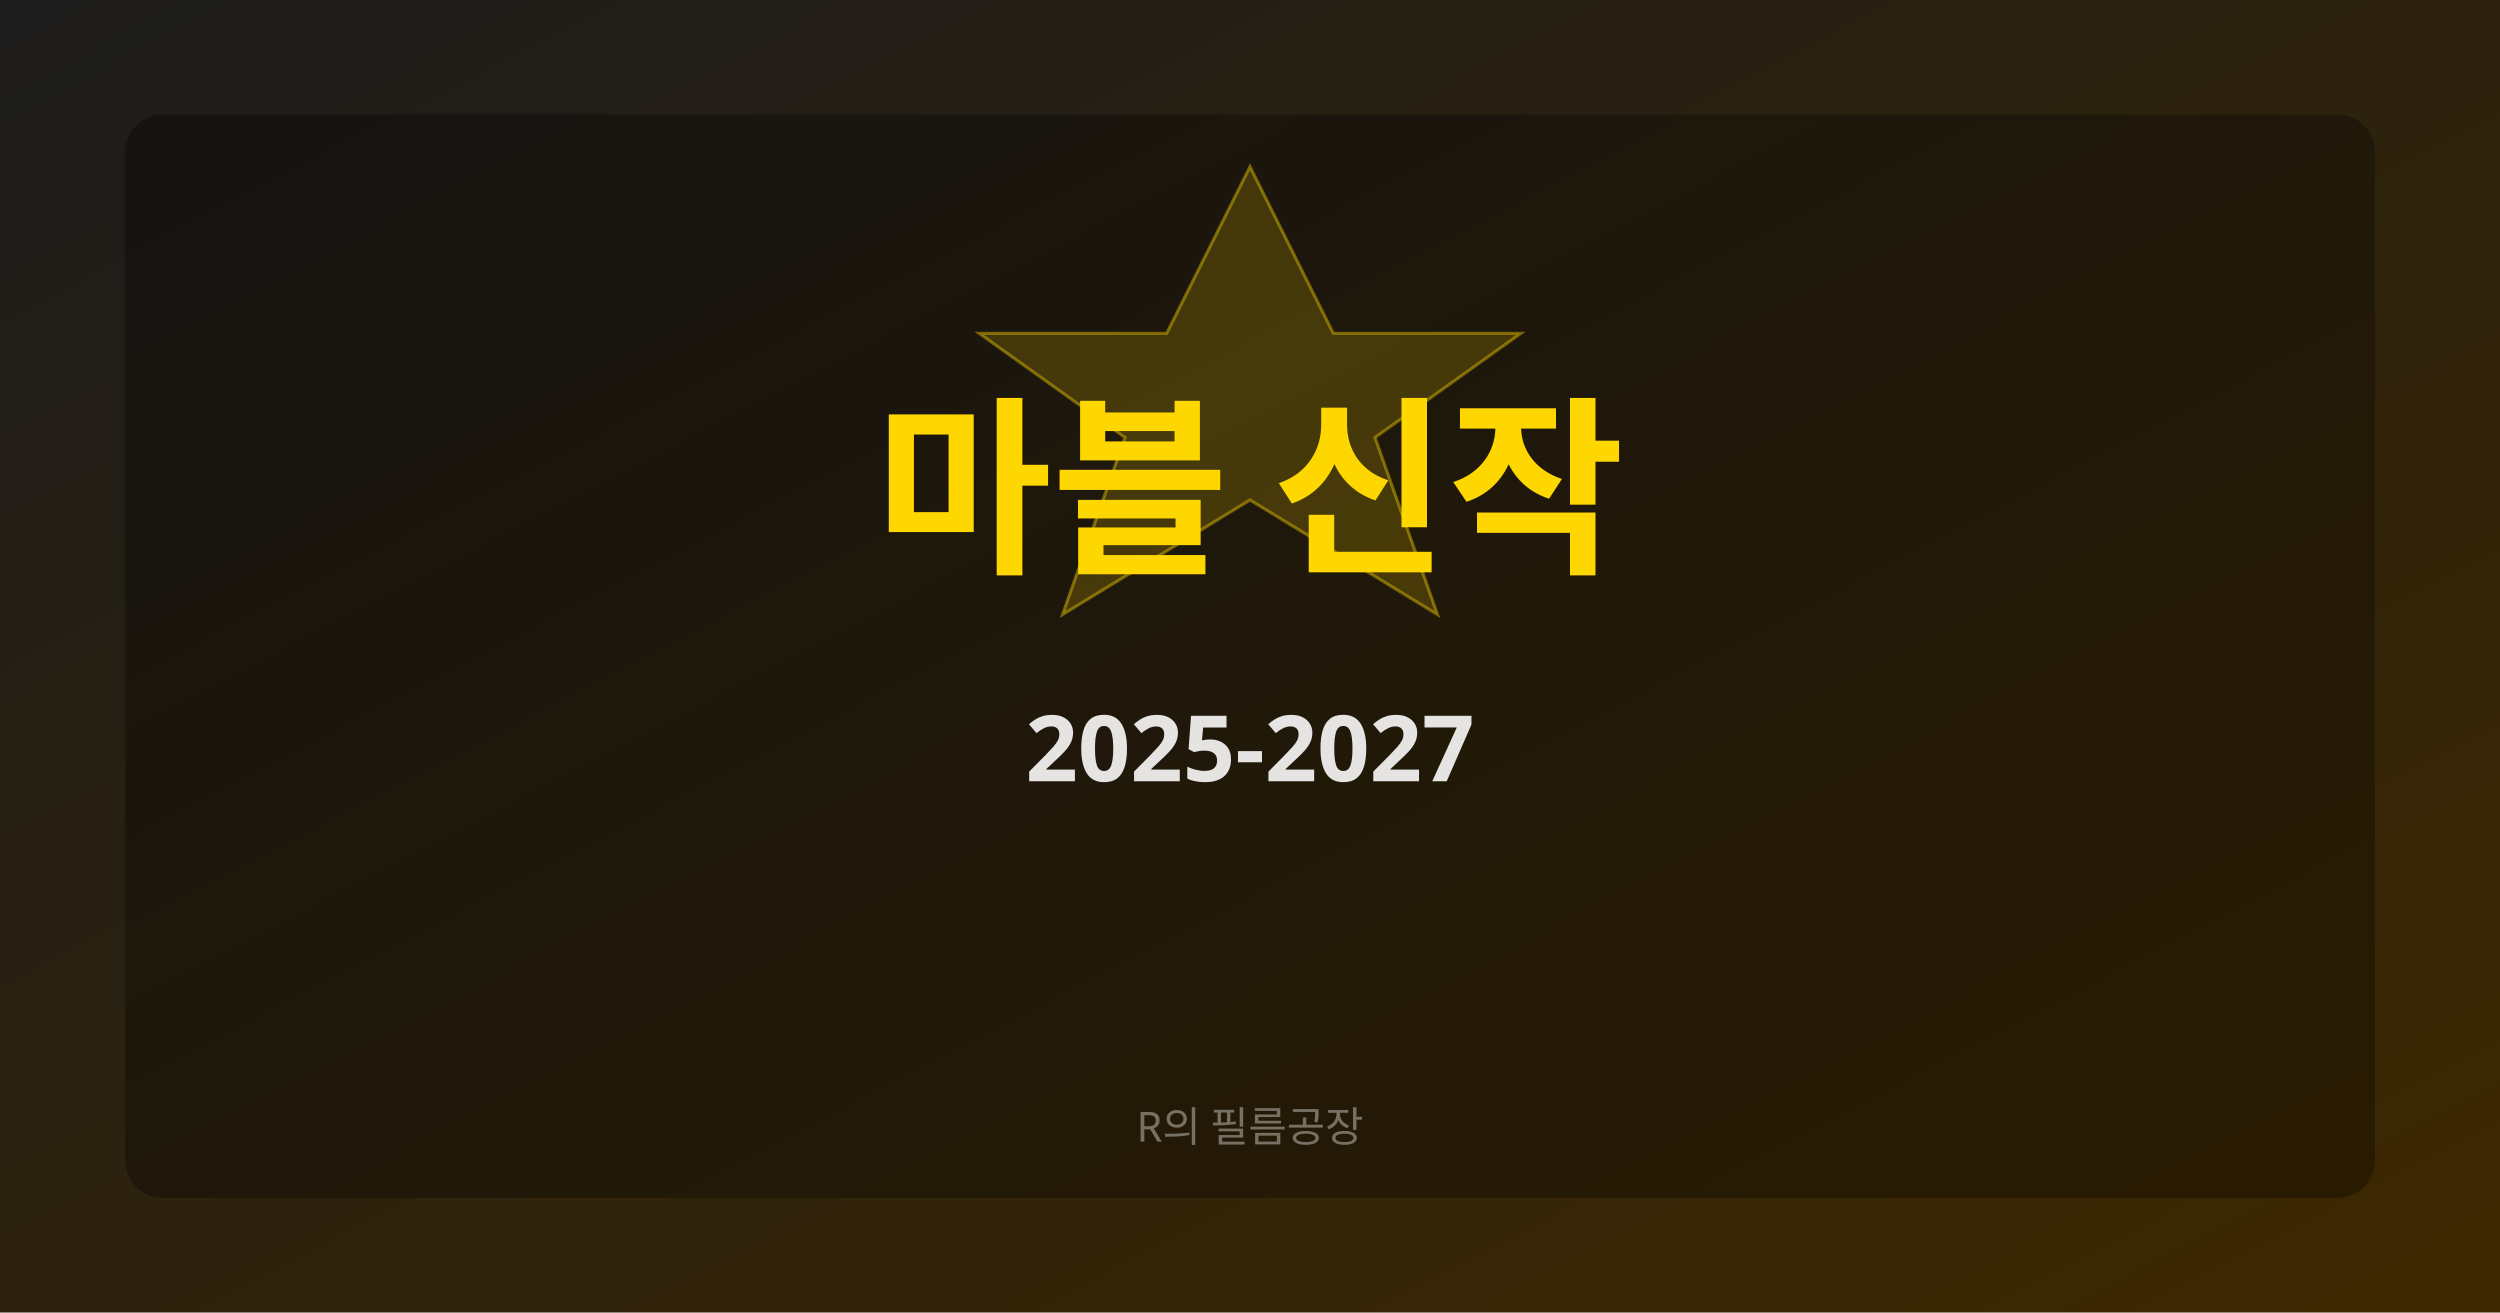
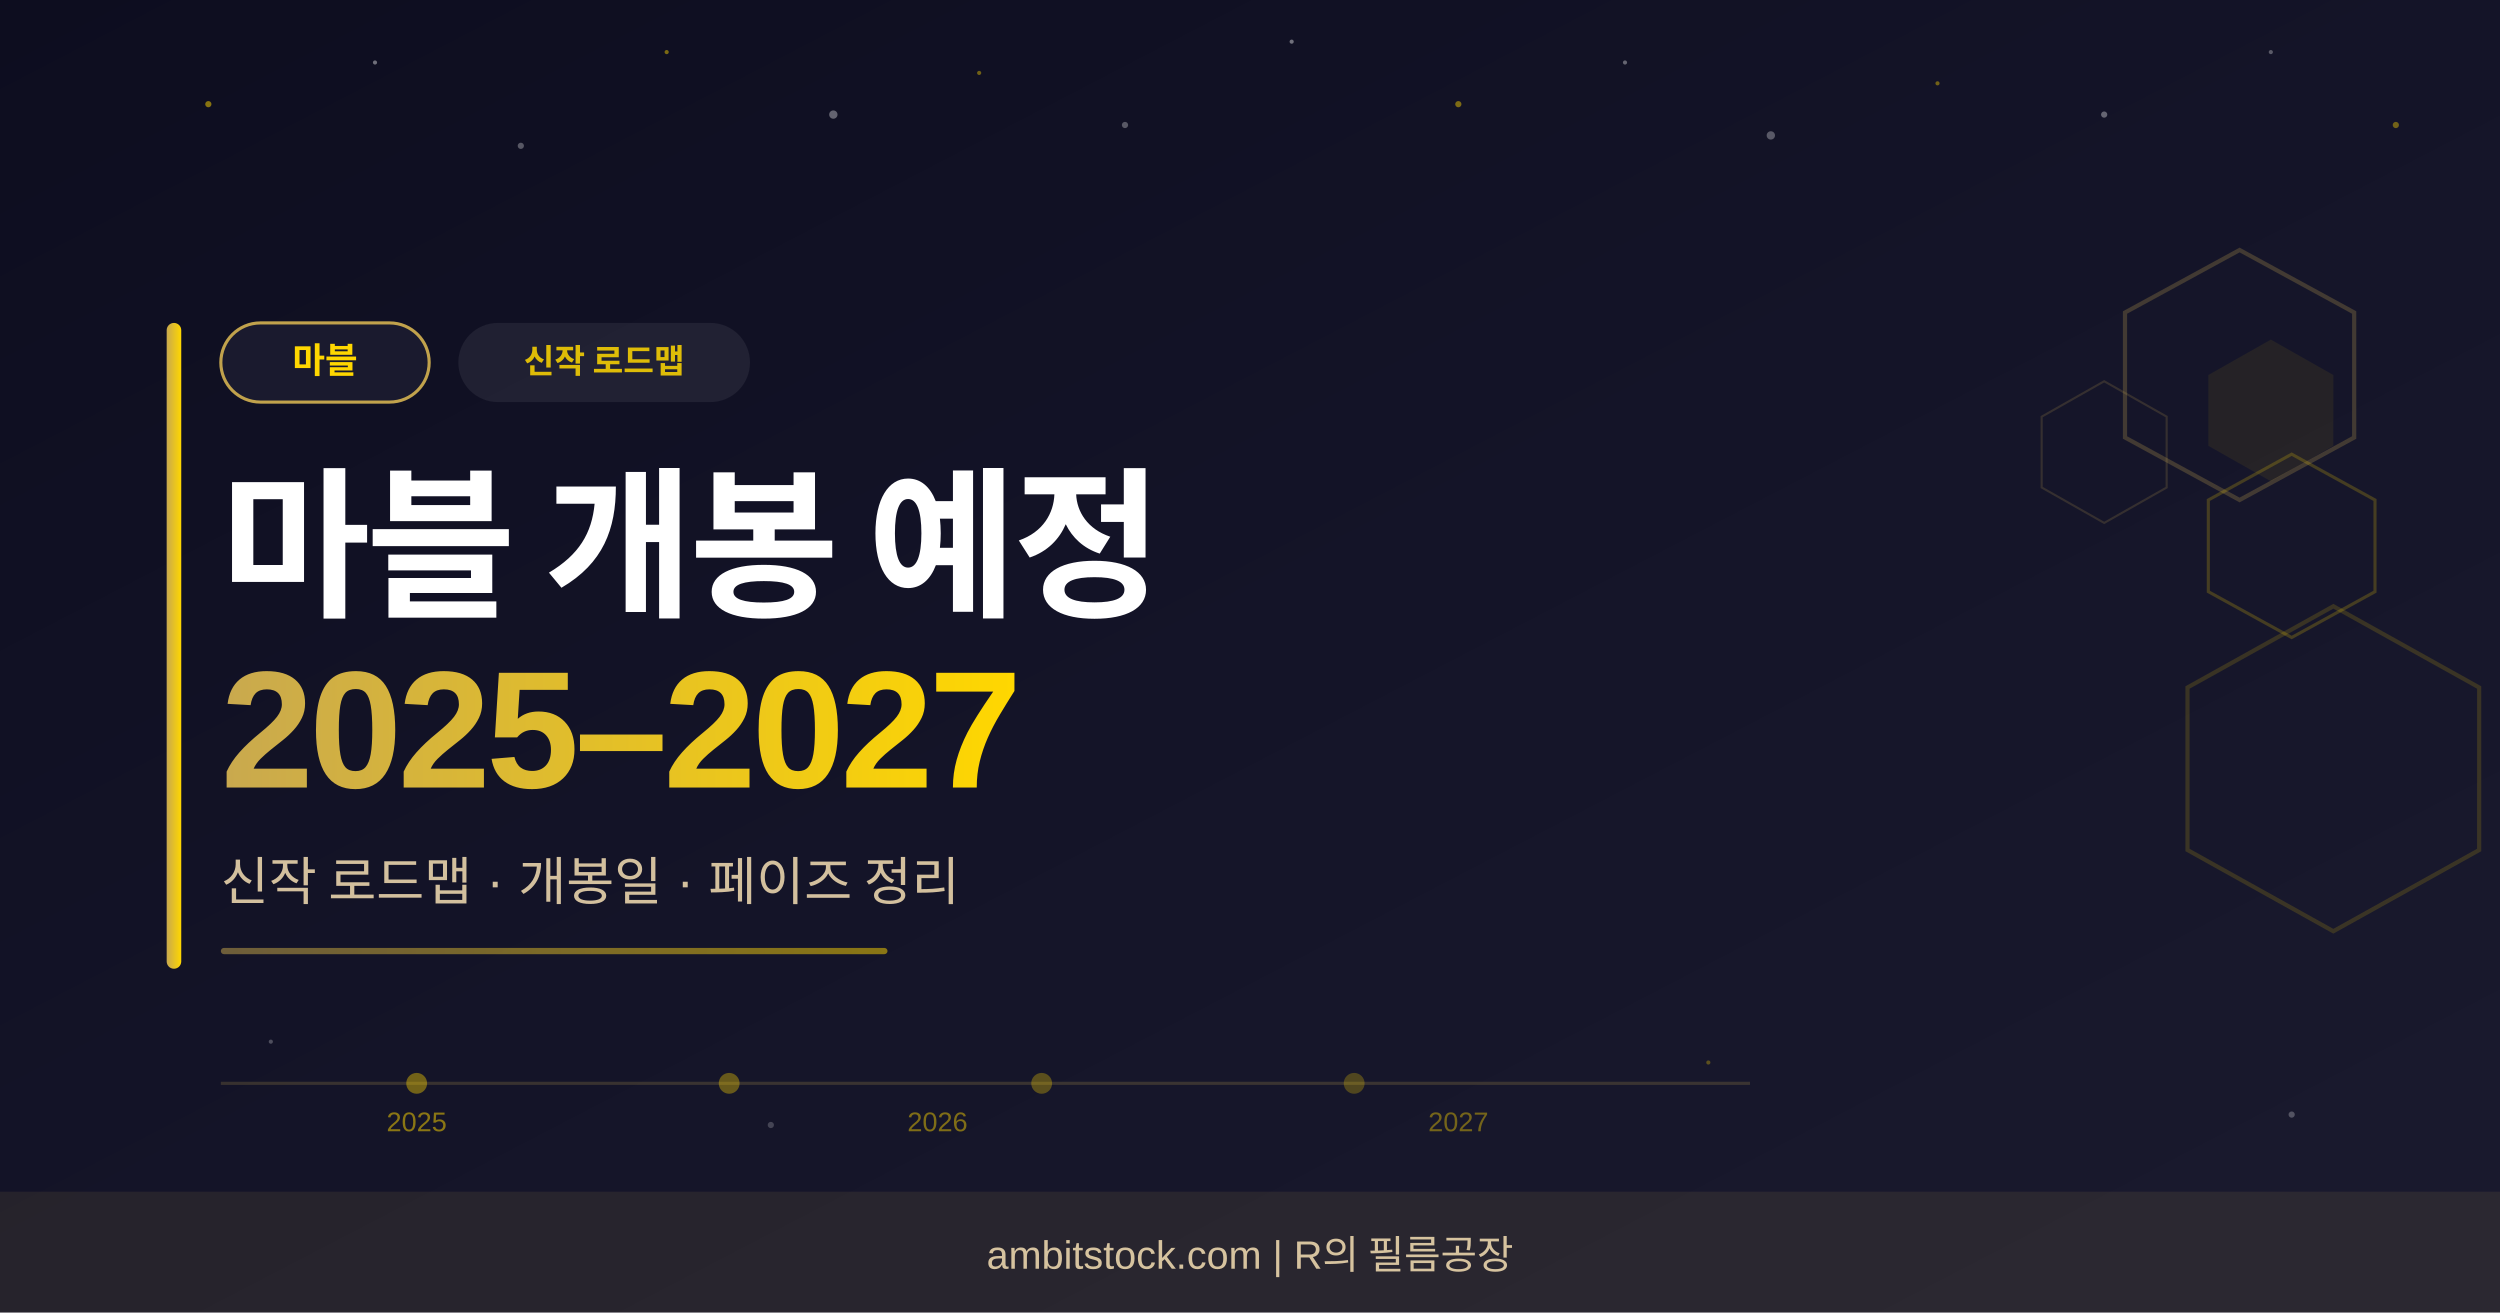
- <svg xmlns="http://www.w3.org/2000/svg" width="1200" height="630">
+ <svg xmlns="http://www.w3.org/2000/svg" viewBox="0 0 1200 630" width="1200" height="630">
  <defs>
    <linearGradient id="bg" x1="0%" y1="0%" x2="100%" y2="100%">
-       <stop offset="0%" style="stop-color:#1c1c1c" />
-       <stop offset="100%" style="stop-color:#3d2800" />
+       <stop offset="0%" style="stop-color:#0d0d1f" />
+       <stop offset="50%" style="stop-color:#141428" />
+       <stop offset="100%" style="stop-color:#1a1a2e" />
+     </linearGradient>
+     <linearGradient id="gold" x1="0%" y1="0%" x2="100%" y2="0%">
+       <stop offset="0%" style="stop-color:#c9a94e" />
+       <stop offset="100%" style="stop-color:#ffd700" />
+     </linearGradient>
+     <linearGradient id="goldv" x1="0%" y1="0%" x2="0%" y2="100%">
+       <stop offset="0%" style="stop-color:#ffd700" />
+       <stop offset="100%" style="stop-color:#c9a94e" />
    </linearGradient>
  </defs>
  <rect width="1200" height="630" fill="url(#bg)" />
-   <rect x="60" y="55" width="1080" height="520" rx="18" fill="rgba(0,0,0,0.30)" />
-   <polygon points="600,80 640,160 730,160 660,210 690,295 600,240 510,295 540,210 470,160 560,160" fill="rgba(255,215,0,0.18)" stroke="rgba(255,215,0,0.4)" stroke-width="1.5" />
-   <text x="600" y="268" text-anchor="middle" font-size="92" font-weight="900" fill="#ffd700" font-family="Pretendard, sans-serif">마블 신작</text>
-   <text x="600" y="375" text-anchor="middle" font-size="44" font-weight="700" fill="rgba(255,255,255,0.88)" font-family="Pretendard, sans-serif">2025-2027</text>
-   <text x="600" y="548" text-anchor="middle" font-size="20" fill="rgba(255,255,255,0.38)" font-family="Pretendard, sans-serif">R의 필름공장</text>
+   <circle cx="100" cy="50" r="1.5" fill="#ffd700" opacity="0.5" />
+   <circle cx="180" cy="30" r="1" fill="white" opacity="0.4" />
+   <circle cx="250" cy="70" r="1.5" fill="white" opacity="0.3" />
+   <circle cx="320" cy="25" r="1" fill="#ffd700" opacity="0.45" />
+   <circle cx="400" cy="55" r="2" fill="white" opacity="0.35" />
+   <circle cx="470" cy="35" r="1" fill="#ffd700" opacity="0.4" />
+   <circle cx="540" cy="60" r="1.5" fill="white" opacity="0.3" />
+   <circle cx="620" cy="20" r="1" fill="white" opacity="0.4" />
+   <circle cx="700" cy="50" r="1.5" fill="#ffd700" opacity="0.45" />
+   <circle cx="780" cy="30" r="1" fill="white" opacity="0.35" />
+   <circle cx="850" cy="65" r="2" fill="white" opacity="0.3" />
+   <circle cx="930" cy="40" r="1" fill="#ffd700" opacity="0.4" />
+   <circle cx="1010" cy="55" r="1.5" fill="white" opacity="0.35" />
+   <circle cx="1090" cy="25" r="1" fill="white" opacity="0.3" />
+   <circle cx="1150" cy="60" r="1.5" fill="#ffd700" opacity="0.4" />
+   <circle cx="130" cy="500" r="1" fill="white" opacity="0.25" />
+   <circle cx="370" cy="540" r="1.5" fill="white" opacity="0.2" />
+   <circle cx="820" cy="510" r="1" fill="#ffd700" opacity="0.3" />
+   <circle cx="1100" cy="535" r="1.5" fill="white" opacity="0.25" />
+   <polygon points="1020,150 1075,120 1130,150 1130,210 1075,240 1020,210" fill="none" stroke="#c9a94e" stroke-width="2" opacity="0.25" />
+   <polygon points="1060,240 1100,218 1140,240 1140,284 1100,306 1060,284" fill="none" stroke="#ffd700" stroke-width="1.5" opacity="0.2" />
+   <polygon points="980,200 1010,183 1040,200 1040,234 1010,251 980,234" fill="none" stroke="#c9a94e" stroke-width="1" opacity="0.18" />
+   <polygon points="1050,330 1120,291 1190,330 1190,408 1120,447 1050,408" fill="none" stroke="#ffd700" stroke-width="2" opacity="0.15" />
+   <polygon points="1060,180 1090,163 1120,180 1120,214 1090,231 1060,214" fill="#ffd700" opacity="0.07" />
+   <line x1="106" y1="520" x2="840" y2="520" stroke="#c9a94e" stroke-width="1.5" opacity="0.2" />
+   <circle cx="200" cy="520" r="5" fill="#ffd700" opacity="0.4" />
+   <circle cx="350" cy="520" r="5" fill="#ffd700" opacity="0.35" />
+   <circle cx="500" cy="520" r="5" fill="#ffd700" opacity="0.3" />
+   <circle cx="650" cy="520" r="5" fill="#ffd700" opacity="0.25" />
+   <text x="200" y="543" font-family="Arial, sans-serif" font-size="13" fill="#ffd700" text-anchor="middle" opacity="0.5">2025</text>
+   <text x="450" y="543" font-family="Arial, sans-serif" font-size="13" fill="#ffd700" text-anchor="middle" opacity="0.45">2026</text>
+   <text x="700" y="543" font-family="Arial, sans-serif" font-size="13" fill="#ffd700" text-anchor="middle" opacity="0.4">2027</text>
+   <rect x="80" y="155" width="7" height="310" fill="url(#gold)" rx="3.5" />
+   <rect x="106" y="155" width="100" height="38" rx="19" fill="#1a1a2e" stroke="#c9a94e" stroke-width="1.5" opacity="0.95" />
+   <text x="156" y="179" font-family="Arial, sans-serif" font-size="17" font-weight="700" fill="#ffd700" text-anchor="middle">마블</text>
+   <rect x="220" y="155" width="140" height="38" rx="19" fill="#ffffff" opacity="0.07" />
+   <text x="290" y="179" font-family="Arial, sans-serif" font-size="16" font-weight="600" fill="#ffd700" text-anchor="middle" opacity="0.85">신작 로드맵</text>
+   <text x="106" y="290" font-family="Arial Black, Arial, sans-serif" font-size="78" font-weight="900" fill="white" letter-spacing="-2">마블 개봉 예정</text>
+   <text x="106" y="378" font-family="Arial Black, Arial, sans-serif" font-size="80" font-weight="900" fill="url(#gold)" letter-spacing="-2">2025–2027</text>
+   <text x="106" y="432" font-family="Arial, sans-serif" font-size="25" font-weight="400" fill="#f5deb3" opacity="0.85">신작 로드맵 · 개봉일 · 페이즈 정리</text>
+   <rect x="106" y="455" width="320" height="3" fill="url(#gold)" rx="1.5" opacity="0.5" />
+   <rect x="0" y="572" width="1200" height="58" fill="#c9a94e" opacity="0.1" />
+   <text x="600" y="609" font-family="Arial, sans-serif" font-size="19" fill="#f5deb3" text-anchor="middle" opacity="0.85">ambitstock.com | R의 필름공장</text>
</svg>
